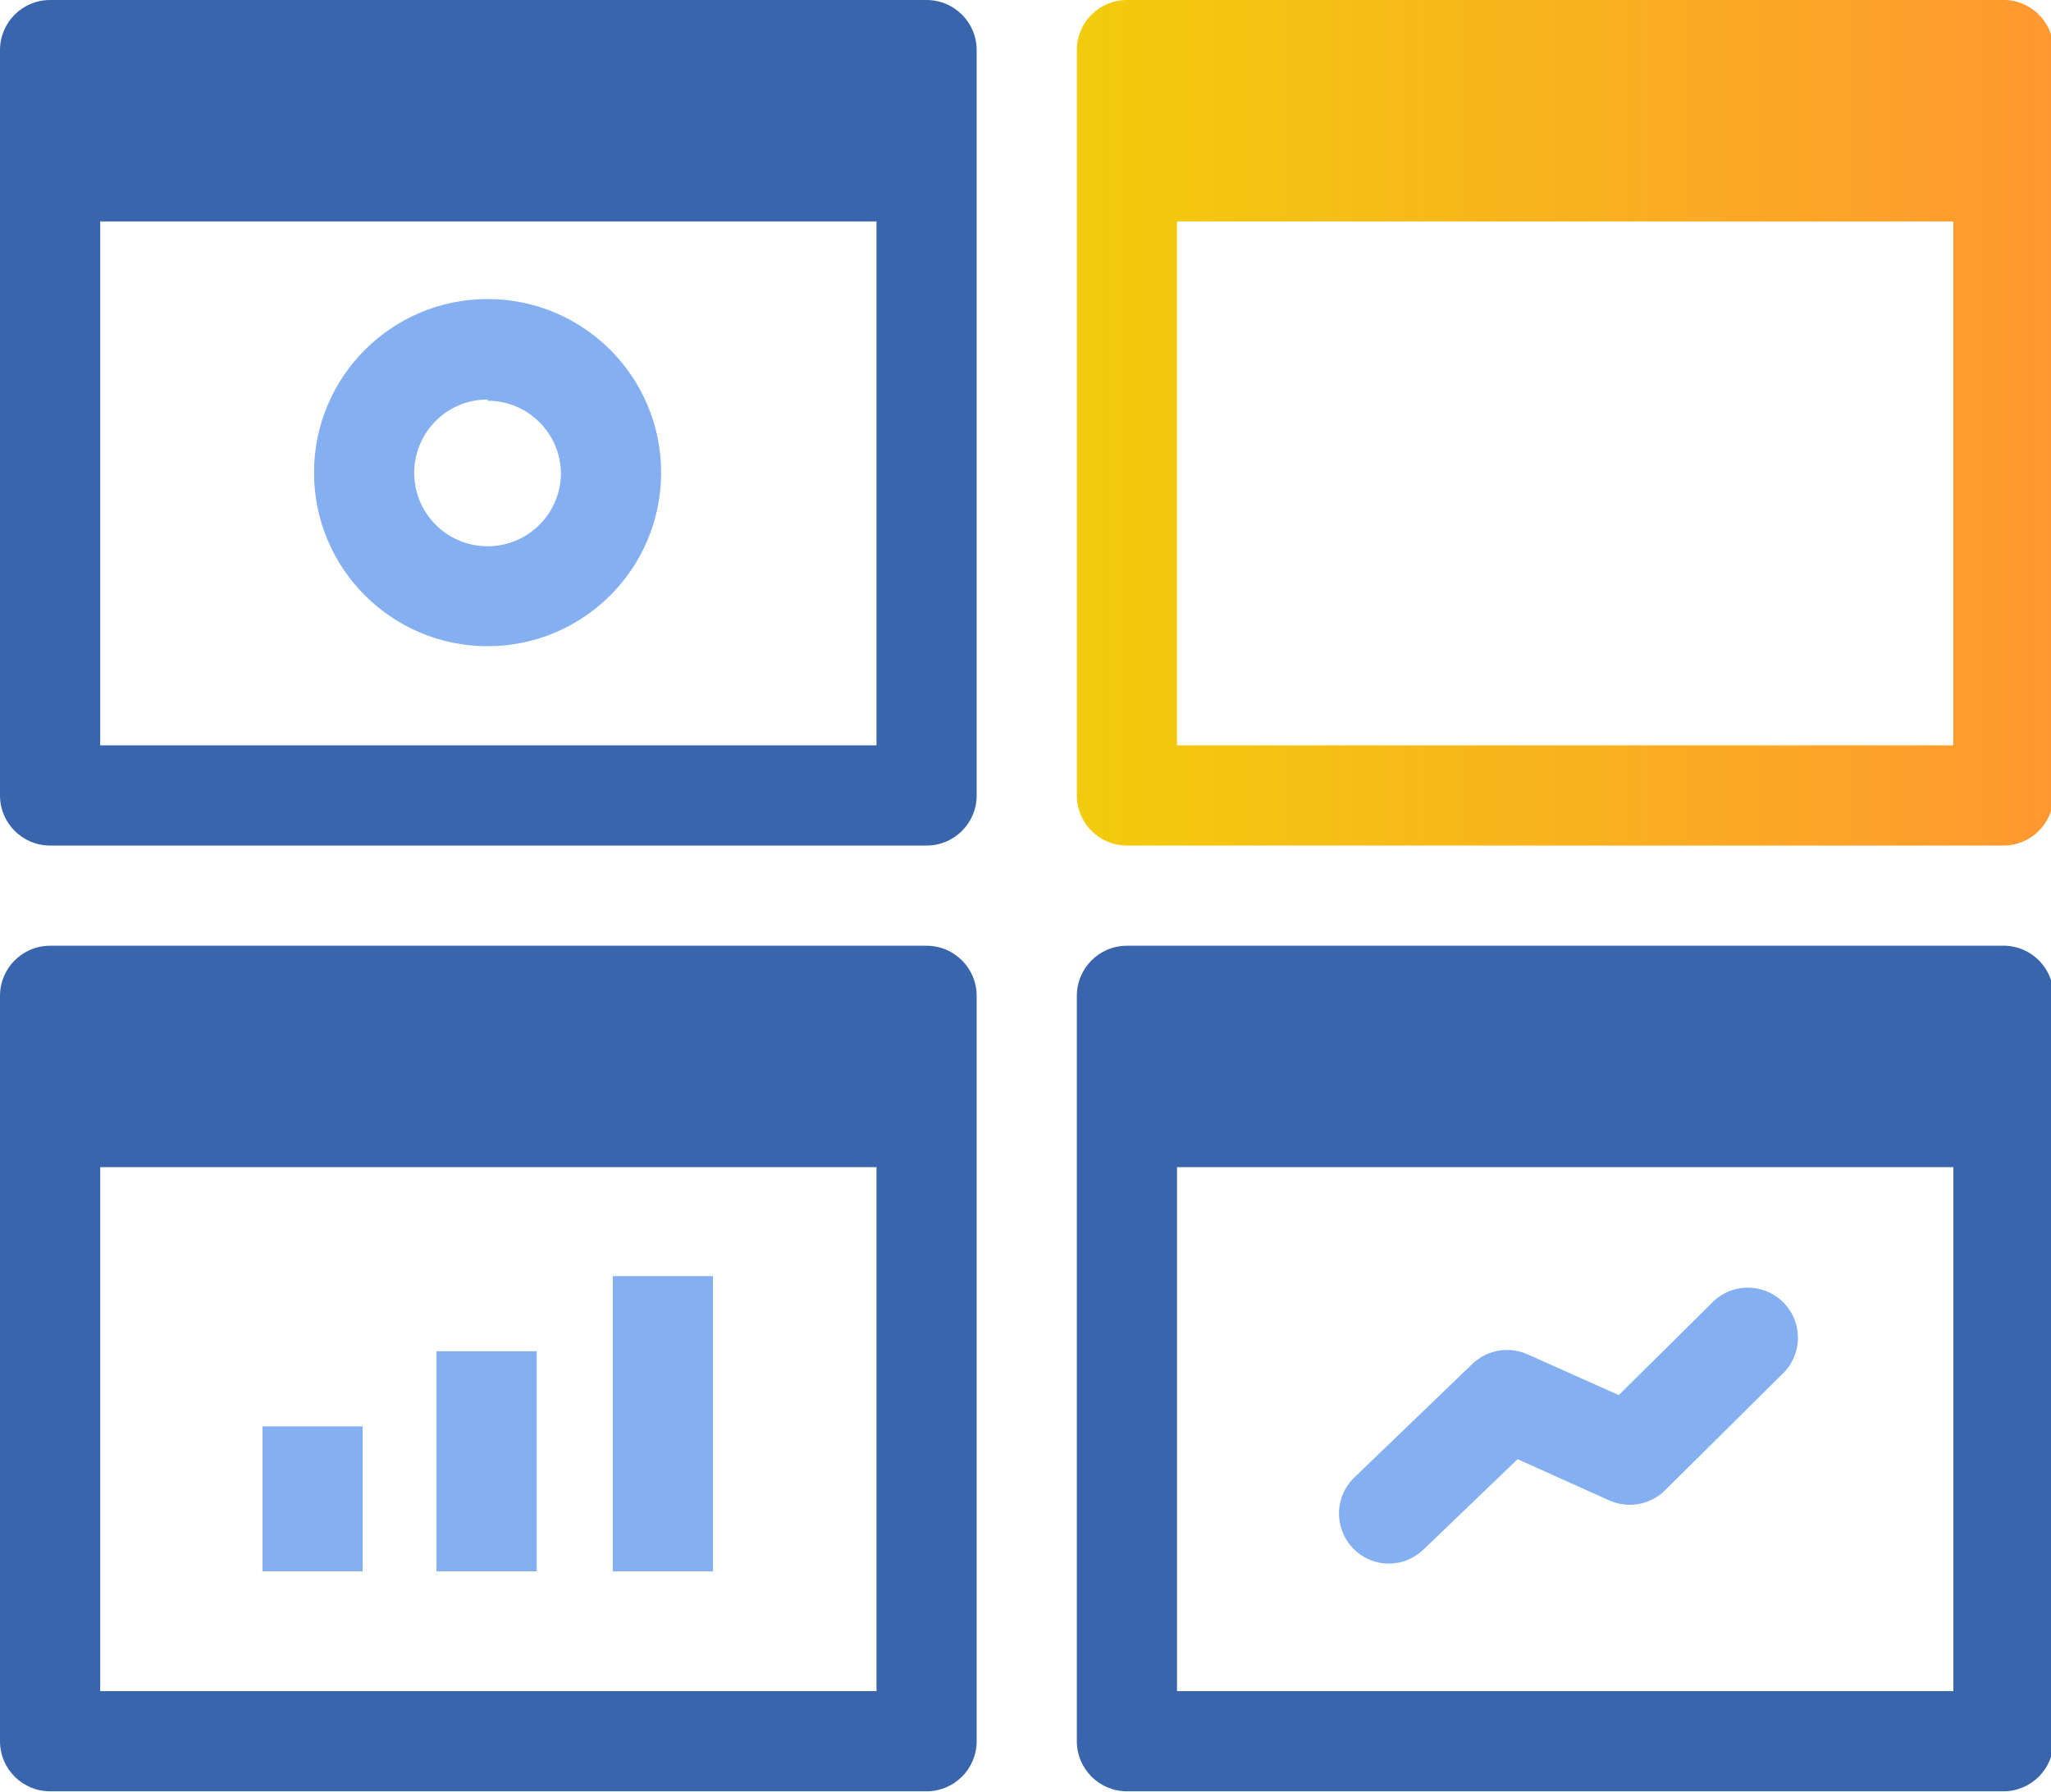
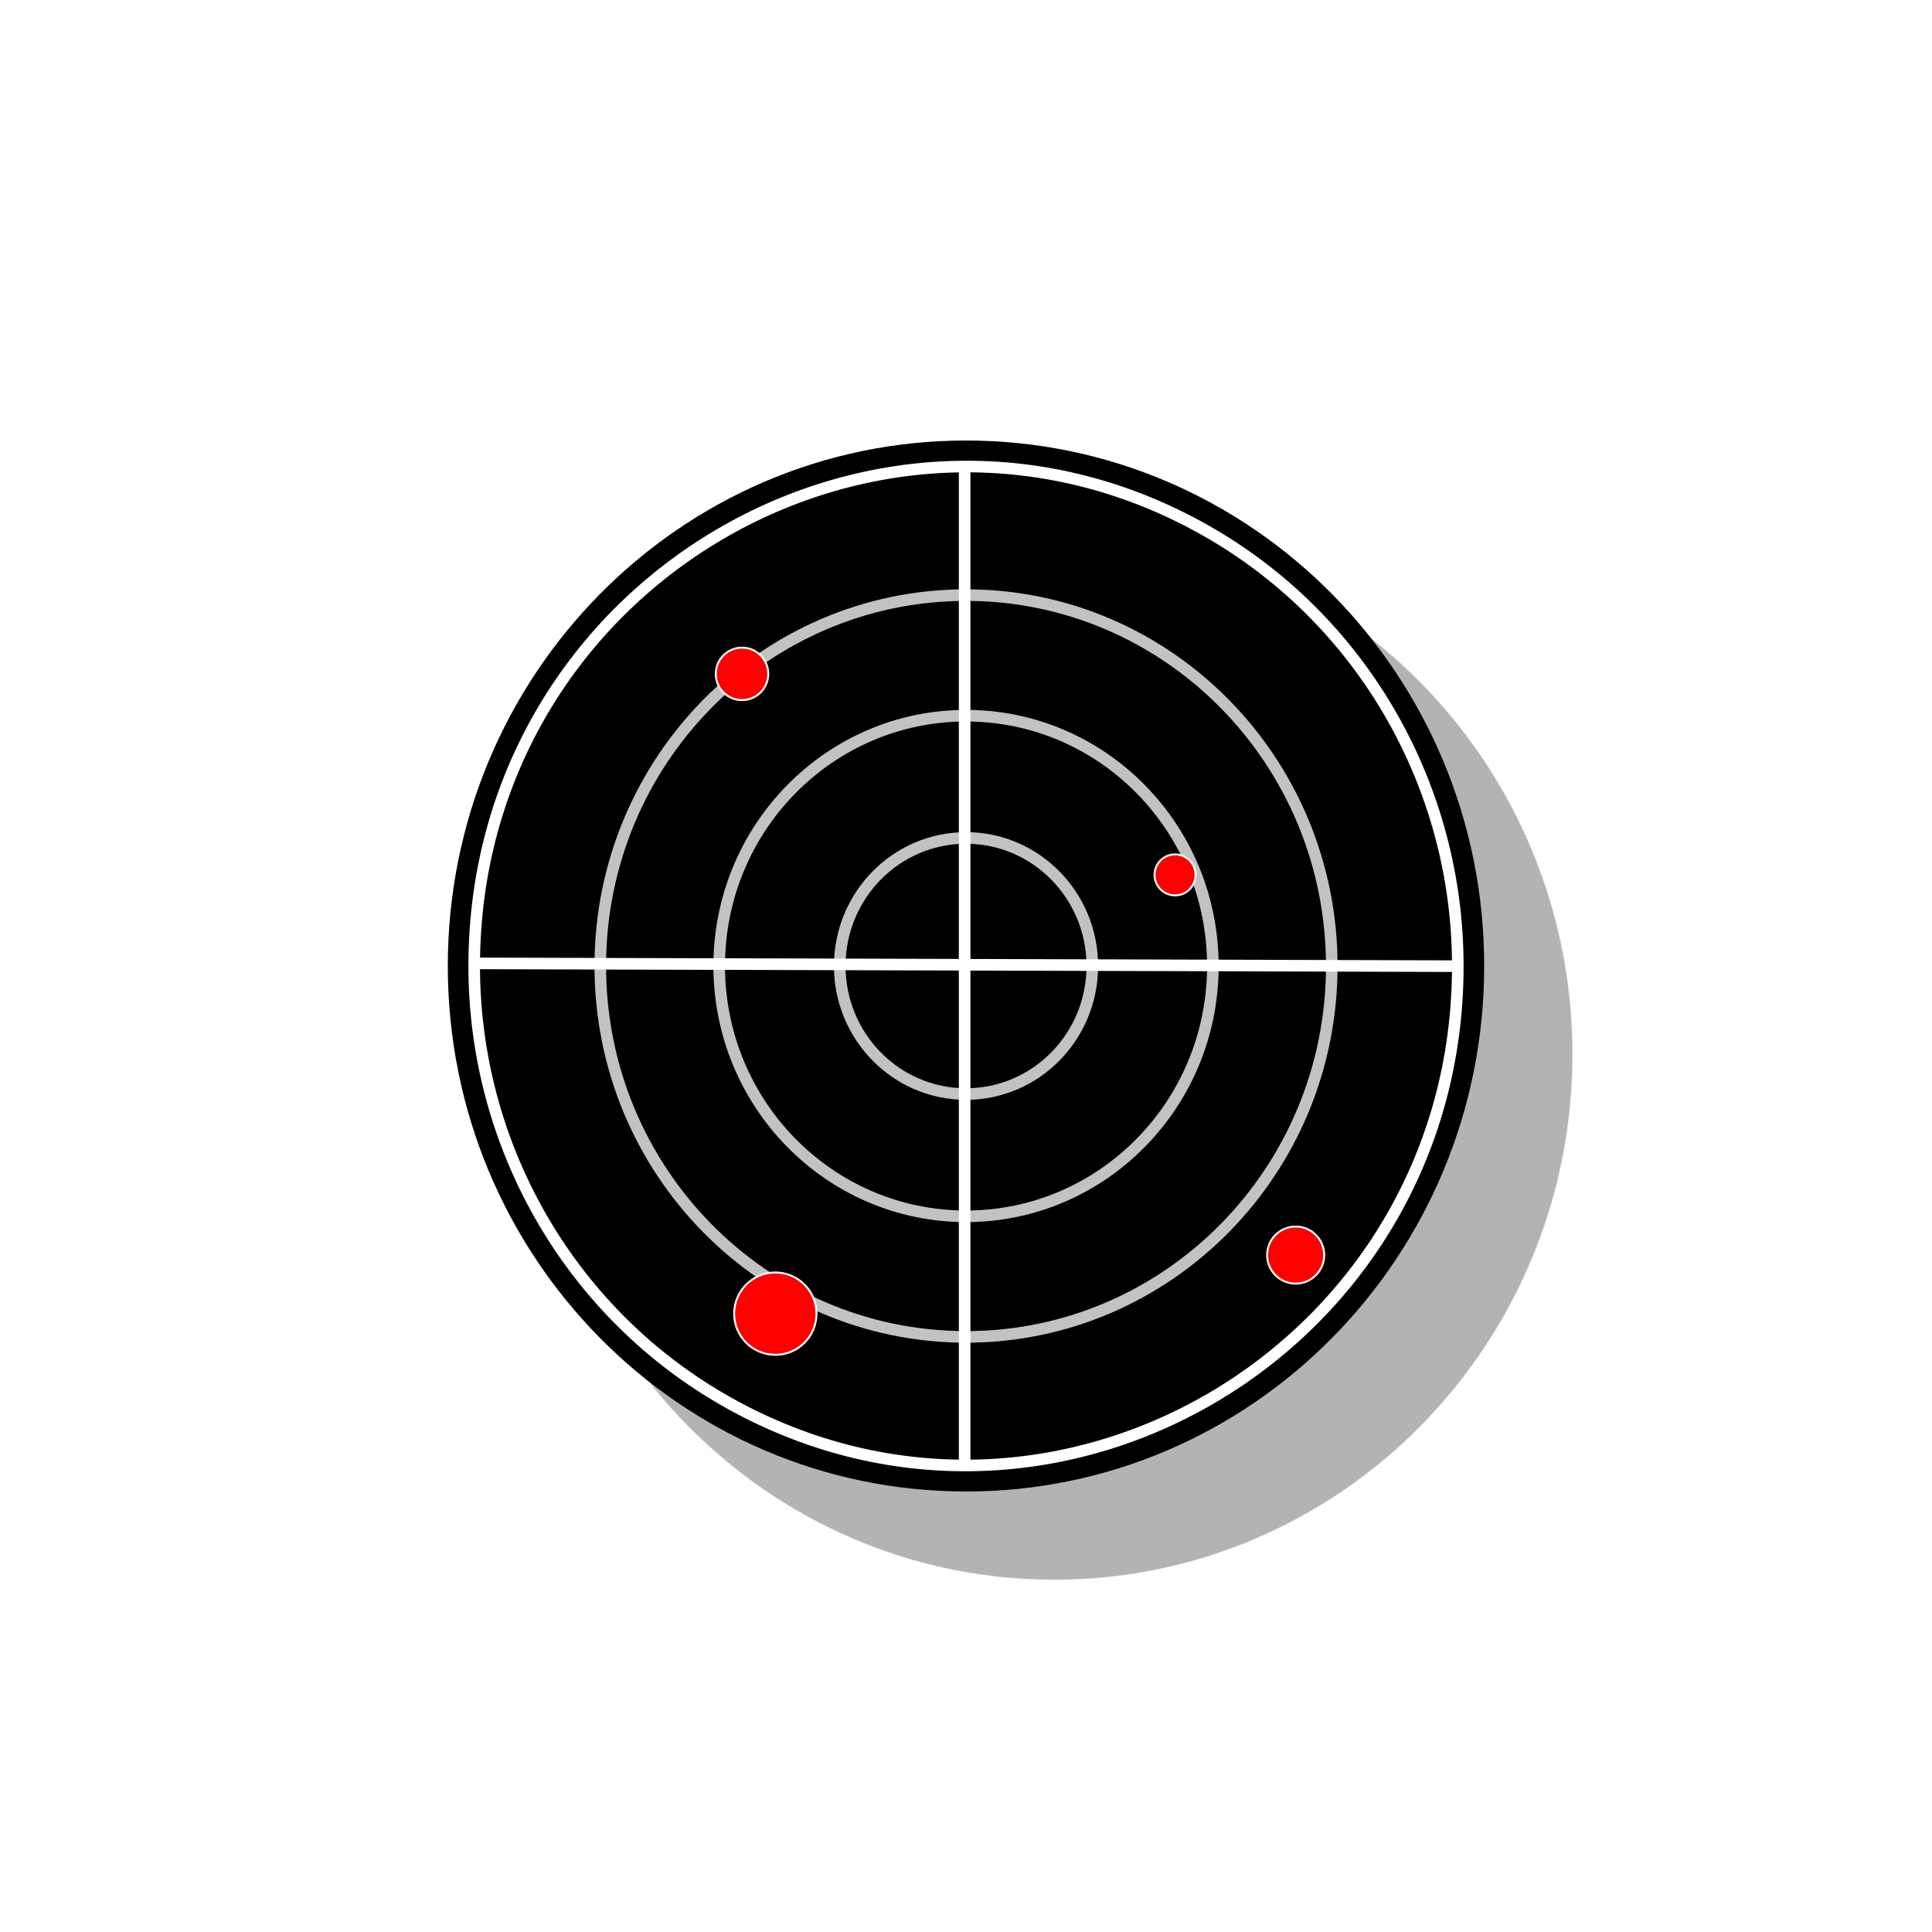
- <svg xmlns="http://www.w3.org/2000/svg" viewBox="0 0 81.9 71.52">
+ <svg xmlns="http://www.w3.org/2000/svg" xmlns:ns1="https://boxy-svg.com" viewBox="0 0 500 500">
  <defs>
-     <style>.cls-1{fill:#84aff1;}.cls-2{fill:#3865ab;}.cls-3{fill:url(#linear-gradient);}</style>
-     <linearGradient id="linear-gradient" x1="42.95" y1="16.88" x2="81.9" y2="16.88" gradientUnits="userSpaceOnUse">
-       <stop offset="0" stop-color="#f2cc0c" />
-       <stop offset="1" stop-color="#ff9830" />
-     </linearGradient>
+     <filter id="drop-shadow-filter-0" color-interpolation-filters="sRGB" x="-50%" y="-50%" width="200%" height="200%" ns1:preset="drop-shadow 1 10 10 0 0.5 rgba(0,0,0,0.3)">
+       <feGaussianBlur in="SourceAlpha" stdDeviation="0" />
+       <feOffset dx="10" dy="10" />
+       <feComponentTransfer result="offsetblur">
+         <feFuncA id="spread-ctrl" type="linear" slope="1" />
+       </feComponentTransfer>
+       <feFlood flood-color="rgba(0,0,0,0.3)" />
+       <feComposite in2="offsetblur" operator="in" />
+       <feMerge>
+         <feMergeNode />
+         <feMergeNode in="SourceGraphic" />
+       </feMerge>
+     </filter>
  </defs>
-   <g id="Layer_2" data-name="Layer 2">
-     <g id="Layer_1-2" data-name="Layer 1">
-       <path class="cls-1" d="M55.46,62.43A2,2,0,0,1,54.07,59l4.72-4.54a2,2,0,0,1,2.2-.39l3.65,1.63,3.68-3.64a2,2,0,1,1,2.81,2.84l-4.64,4.6a2,2,0,0,1-2.22.41L60.6,58.26l-3.76,3.61A2,2,0,0,1,55.46,62.43Z" />
-       <path class="cls-2" d="M37,0H2A2,2,0,0,0,0,2V31.76a2,2,0,0,0,2,2H37a2,2,0,0,0,2-2V2A2,2,0,0,0,37,0ZM4,29.76V8.84H35V29.76Z" />
-       <path class="cls-3" d="M79.9,0H45a2,2,0,0,0-2,2V31.76a2,2,0,0,0,2,2h35a2,2,0,0,0,2-2V2A2,2,0,0,0,79.9,0ZM47,29.76V8.84h31V29.76Z" />
-       <path class="cls-2" d="M37,37.76H2a2,2,0,0,0-2,2V69.52a2,2,0,0,0,2,2H37a2,2,0,0,0,2-2V39.76A2,2,0,0,0,37,37.76ZM4,67.52V46.6H35V67.52Z" />
-       <path class="cls-2" d="M79.9,37.76H45a2,2,0,0,0-2,2V69.52a2,2,0,0,0,2,2h35a2,2,0,0,0,2-2V39.76A2,2,0,0,0,79.9,37.76ZM47,67.52V46.6h31V67.52Z" />
-       <rect class="cls-1" x="10.48" y="56.95" width="4" height="5.79" />
-       <rect class="cls-1" x="17.43" y="53.95" width="4" height="8.79" />
-       <rect class="cls-1" x="24.47" y="50.95" width="4" height="11.79" />
-       <path class="cls-1" d="M19.47,25.8a6.93,6.93,0,1,1,6.93-6.92A6.93,6.93,0,0,1,19.47,25.8Zm0-9.85a2.93,2.93,0,1,0,2.93,2.93A2.93,2.93,0,0,0,19.47,16Z" />
+   <g transform="matrix(2.284042, 0, 0, 2.284042, 110.8282, 155.7773)" style="">
+     <path d="M 119.647 41.253 C 119.647 74.137 93.359 100.795 60.932 100.795 C 28.505 100.795 2.217 74.137 2.217 41.253 C 2.217 8.369 28.505 -18.289 60.932 -18.289 C 93.359 -18.289 119.647 8.369 119.647 41.253 Z" style="filter: url('#drop-shadow-filter-0'); stroke-width: 10.508px;" />
+     <g fill="none" stroke="#00ed00" transform="matrix(1, 0, 0, 1, -2.07276, -23.12841)">
+       <path d="m104.45 64.381c0 23.21-18.554 42.025-41.442 42.025s-41.442-18.815-41.442-42.025 18.554-42.025 41.442-42.025 41.442 18.815 41.442 42.025z" opacity=".758" style="stroke: rgb(255, 255, 255); stroke-width: 1.313px;" />
+       <path d="m90.977 64.381c0 15.664-12.522 28.362-27.968 28.362s-27.968-12.698-27.968-28.362 12.522-28.362 27.968-28.362c15.447 0 27.968 12.698 27.968 28.362z" opacity=".758" style="stroke: rgb(255, 255, 255); stroke-width: 1.313px;" />
+       <path d="m77.316 64.381c0 8.013-6.406 14.509-14.308 14.509-7.902 0-14.308-6.496-14.308-14.509 0-8.013 6.406-14.509 14.308-14.509 7.902 0 14.308 6.496 14.308 14.509z" opacity=".758" style="stroke: rgb(255, 255, 255); stroke-width: 1.313px;" />
    </g>
+     <g transform="matrix(1.2425, 0, 0, 1.2425, -17.35276, -1189.728)" stroke="#00bf00" stroke-width=".2">
+       <g fill="#0f0" />
+       <path d="m62.882 945.54v90.661" fill="none" style="stroke: rgb(255, 255, 255); stroke-width: 1.057px;" />
+       <g fill="#0f0">
+         <path d="m18.183 990.49l89.146 0.253" style="stroke: rgb(255, 255, 255); stroke-width: 1.057px;" />
+       </g>
+     </g>
+     <path d="M 116.657 41.253 C 116.657 84.754 70.22 111.943 33.07 90.192 C 15.828 80.098 5.207 61.442 5.207 41.253 C 5.207 -2.248 51.645 -29.437 88.795 -7.686 C 106.036 2.408 116.657 21.064 116.657 41.253 Z" fill="none" style="stroke: rgb(255, 255, 255); stroke-width: 1.313px;" />
  </g>
+   <ellipse style="stroke: rgb(255, 255, 255); paint-order: stroke; fill: rgb(255, 0, 0);" cx="192.033" cy="174.396" rx="6.54" ry="6.54" />
+   <ellipse style="stroke: rgb(255, 255, 255); paint-order: stroke; fill: rgb(255, 0, 0);" cx="304.102" cy="226.417" rx="5.054" ry="5.054" />
+   <ellipse style="stroke: rgb(255, 255, 255); paint-order: stroke; fill: rgb(255, 0, 0);" cx="200.654" cy="339.972" rx="10.404" ry="10.404" />
+   <ellipse style="stroke: rgb(255, 255, 255); paint-order: stroke; fill: rgb(255, 0, 0);" cx="335.315" cy="324.812" rx="7.134" ry="7.134" />
</svg>
